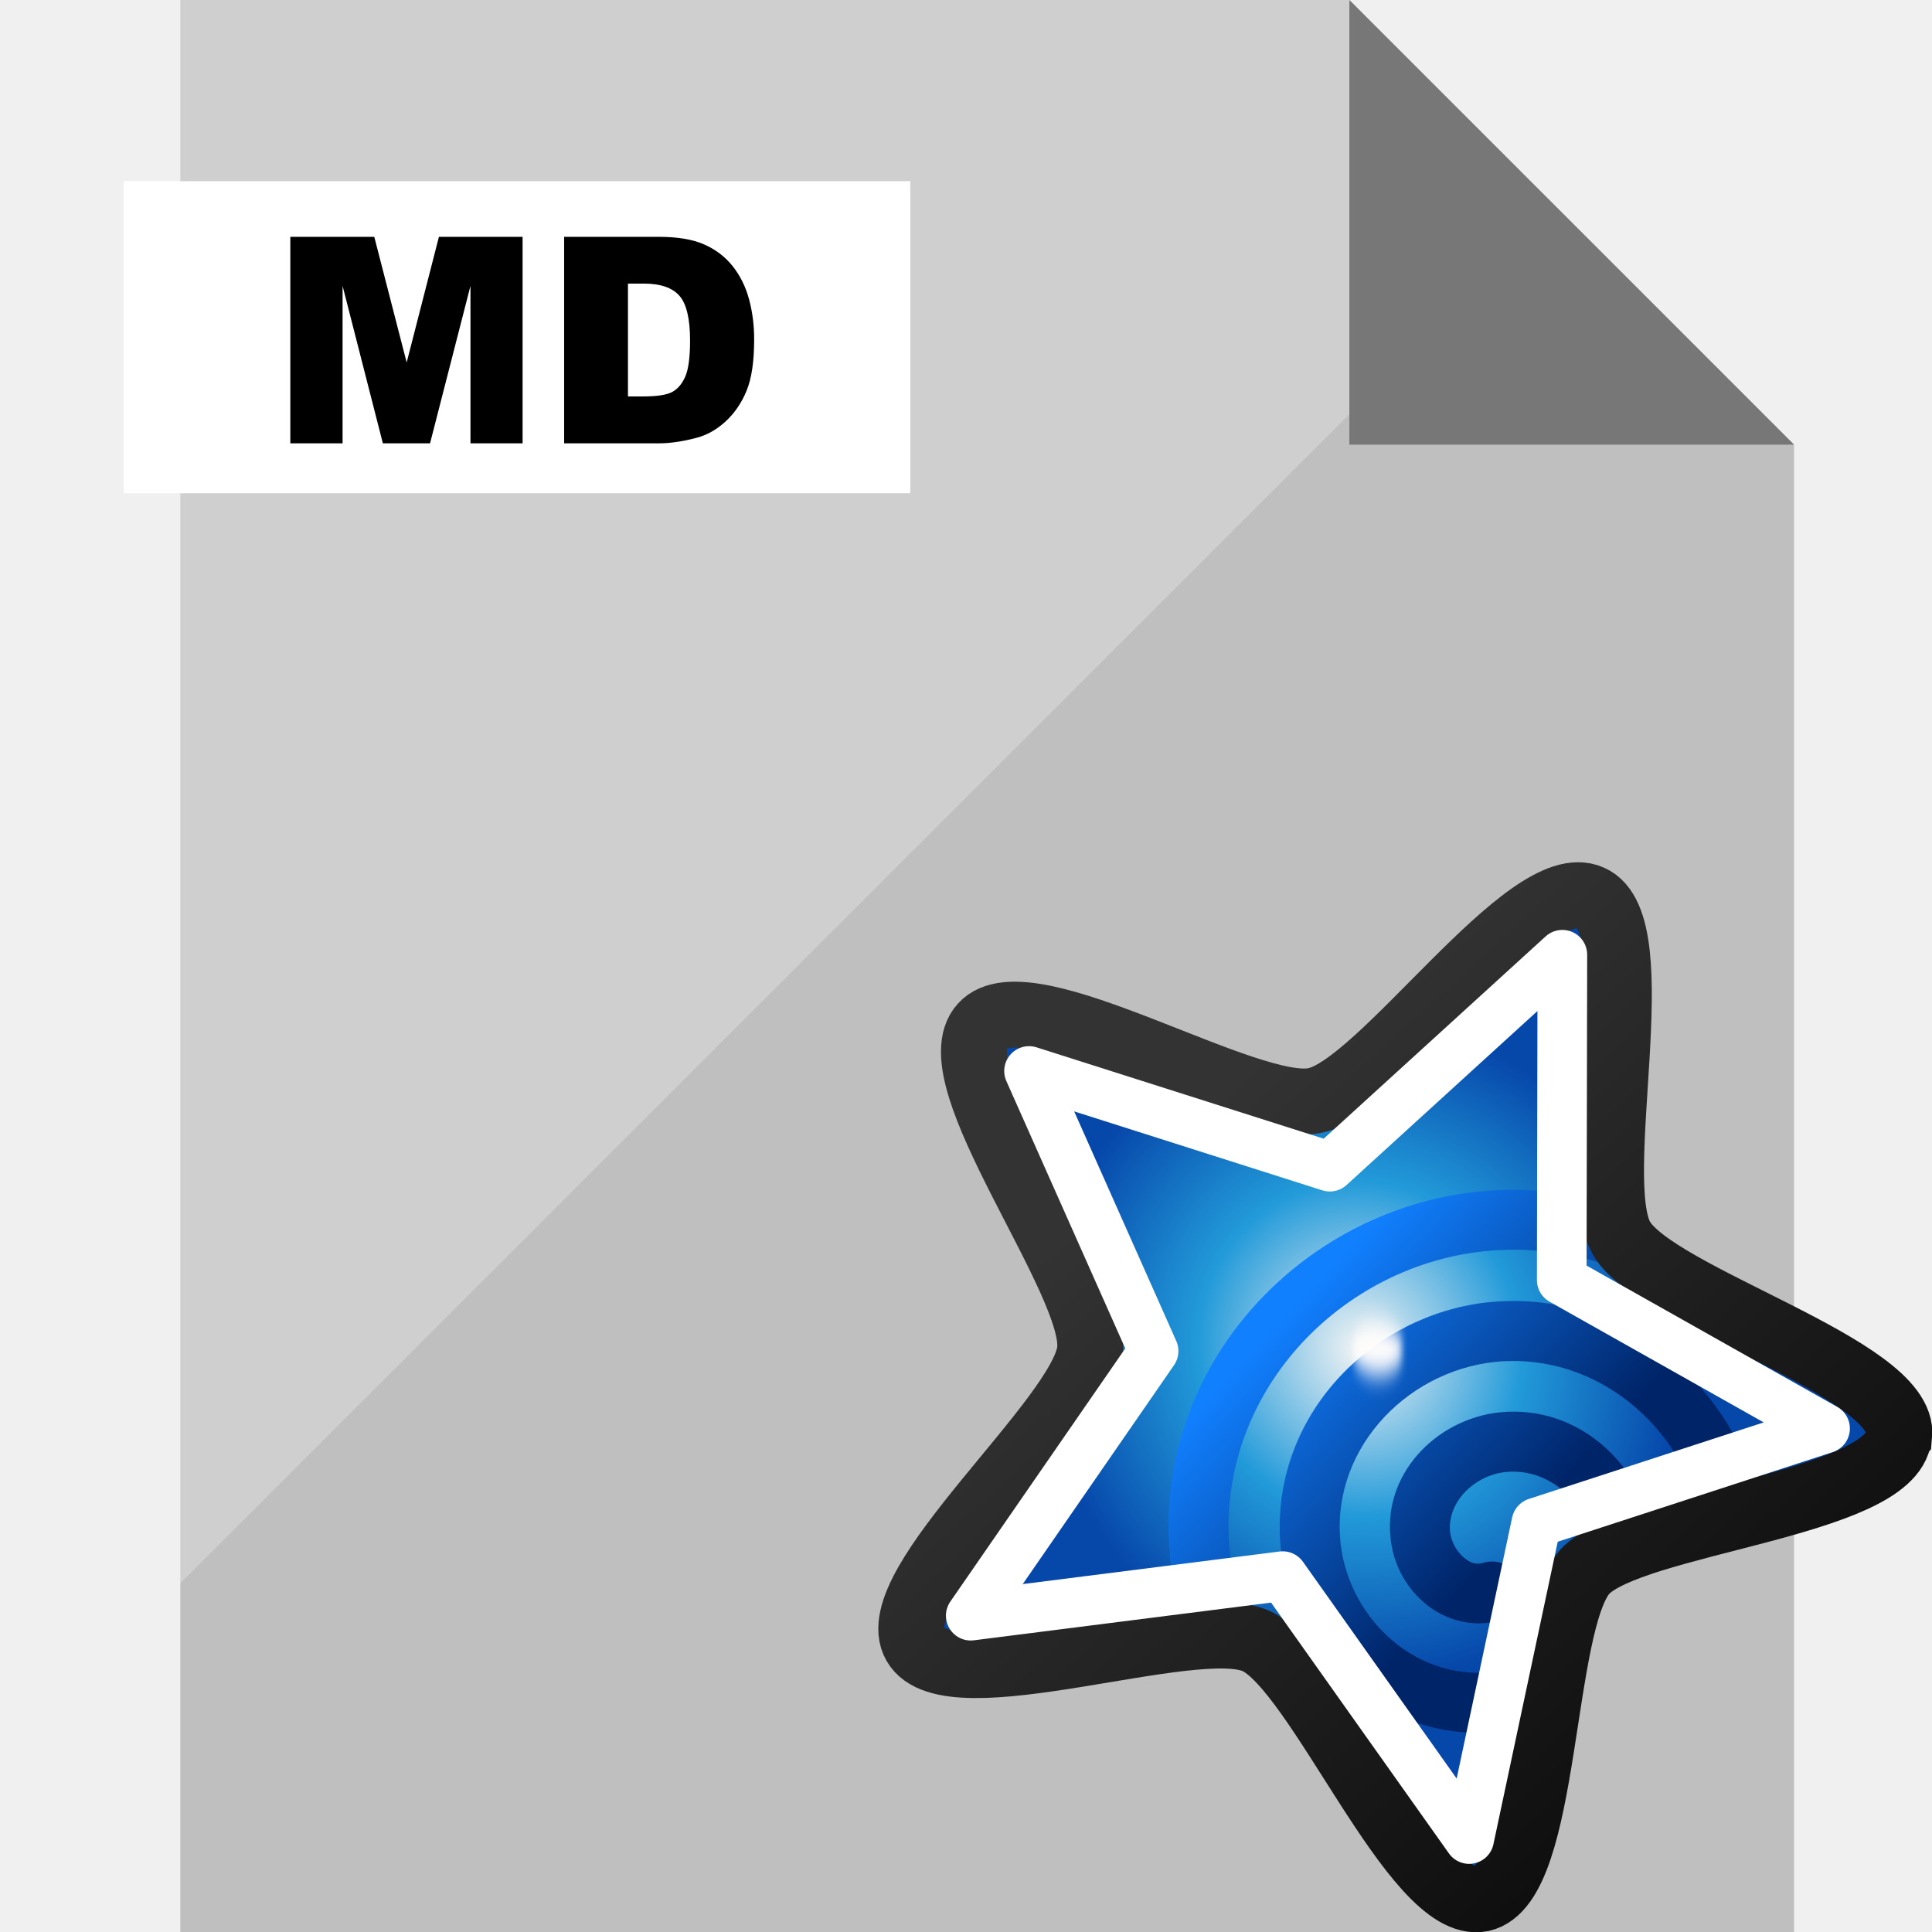
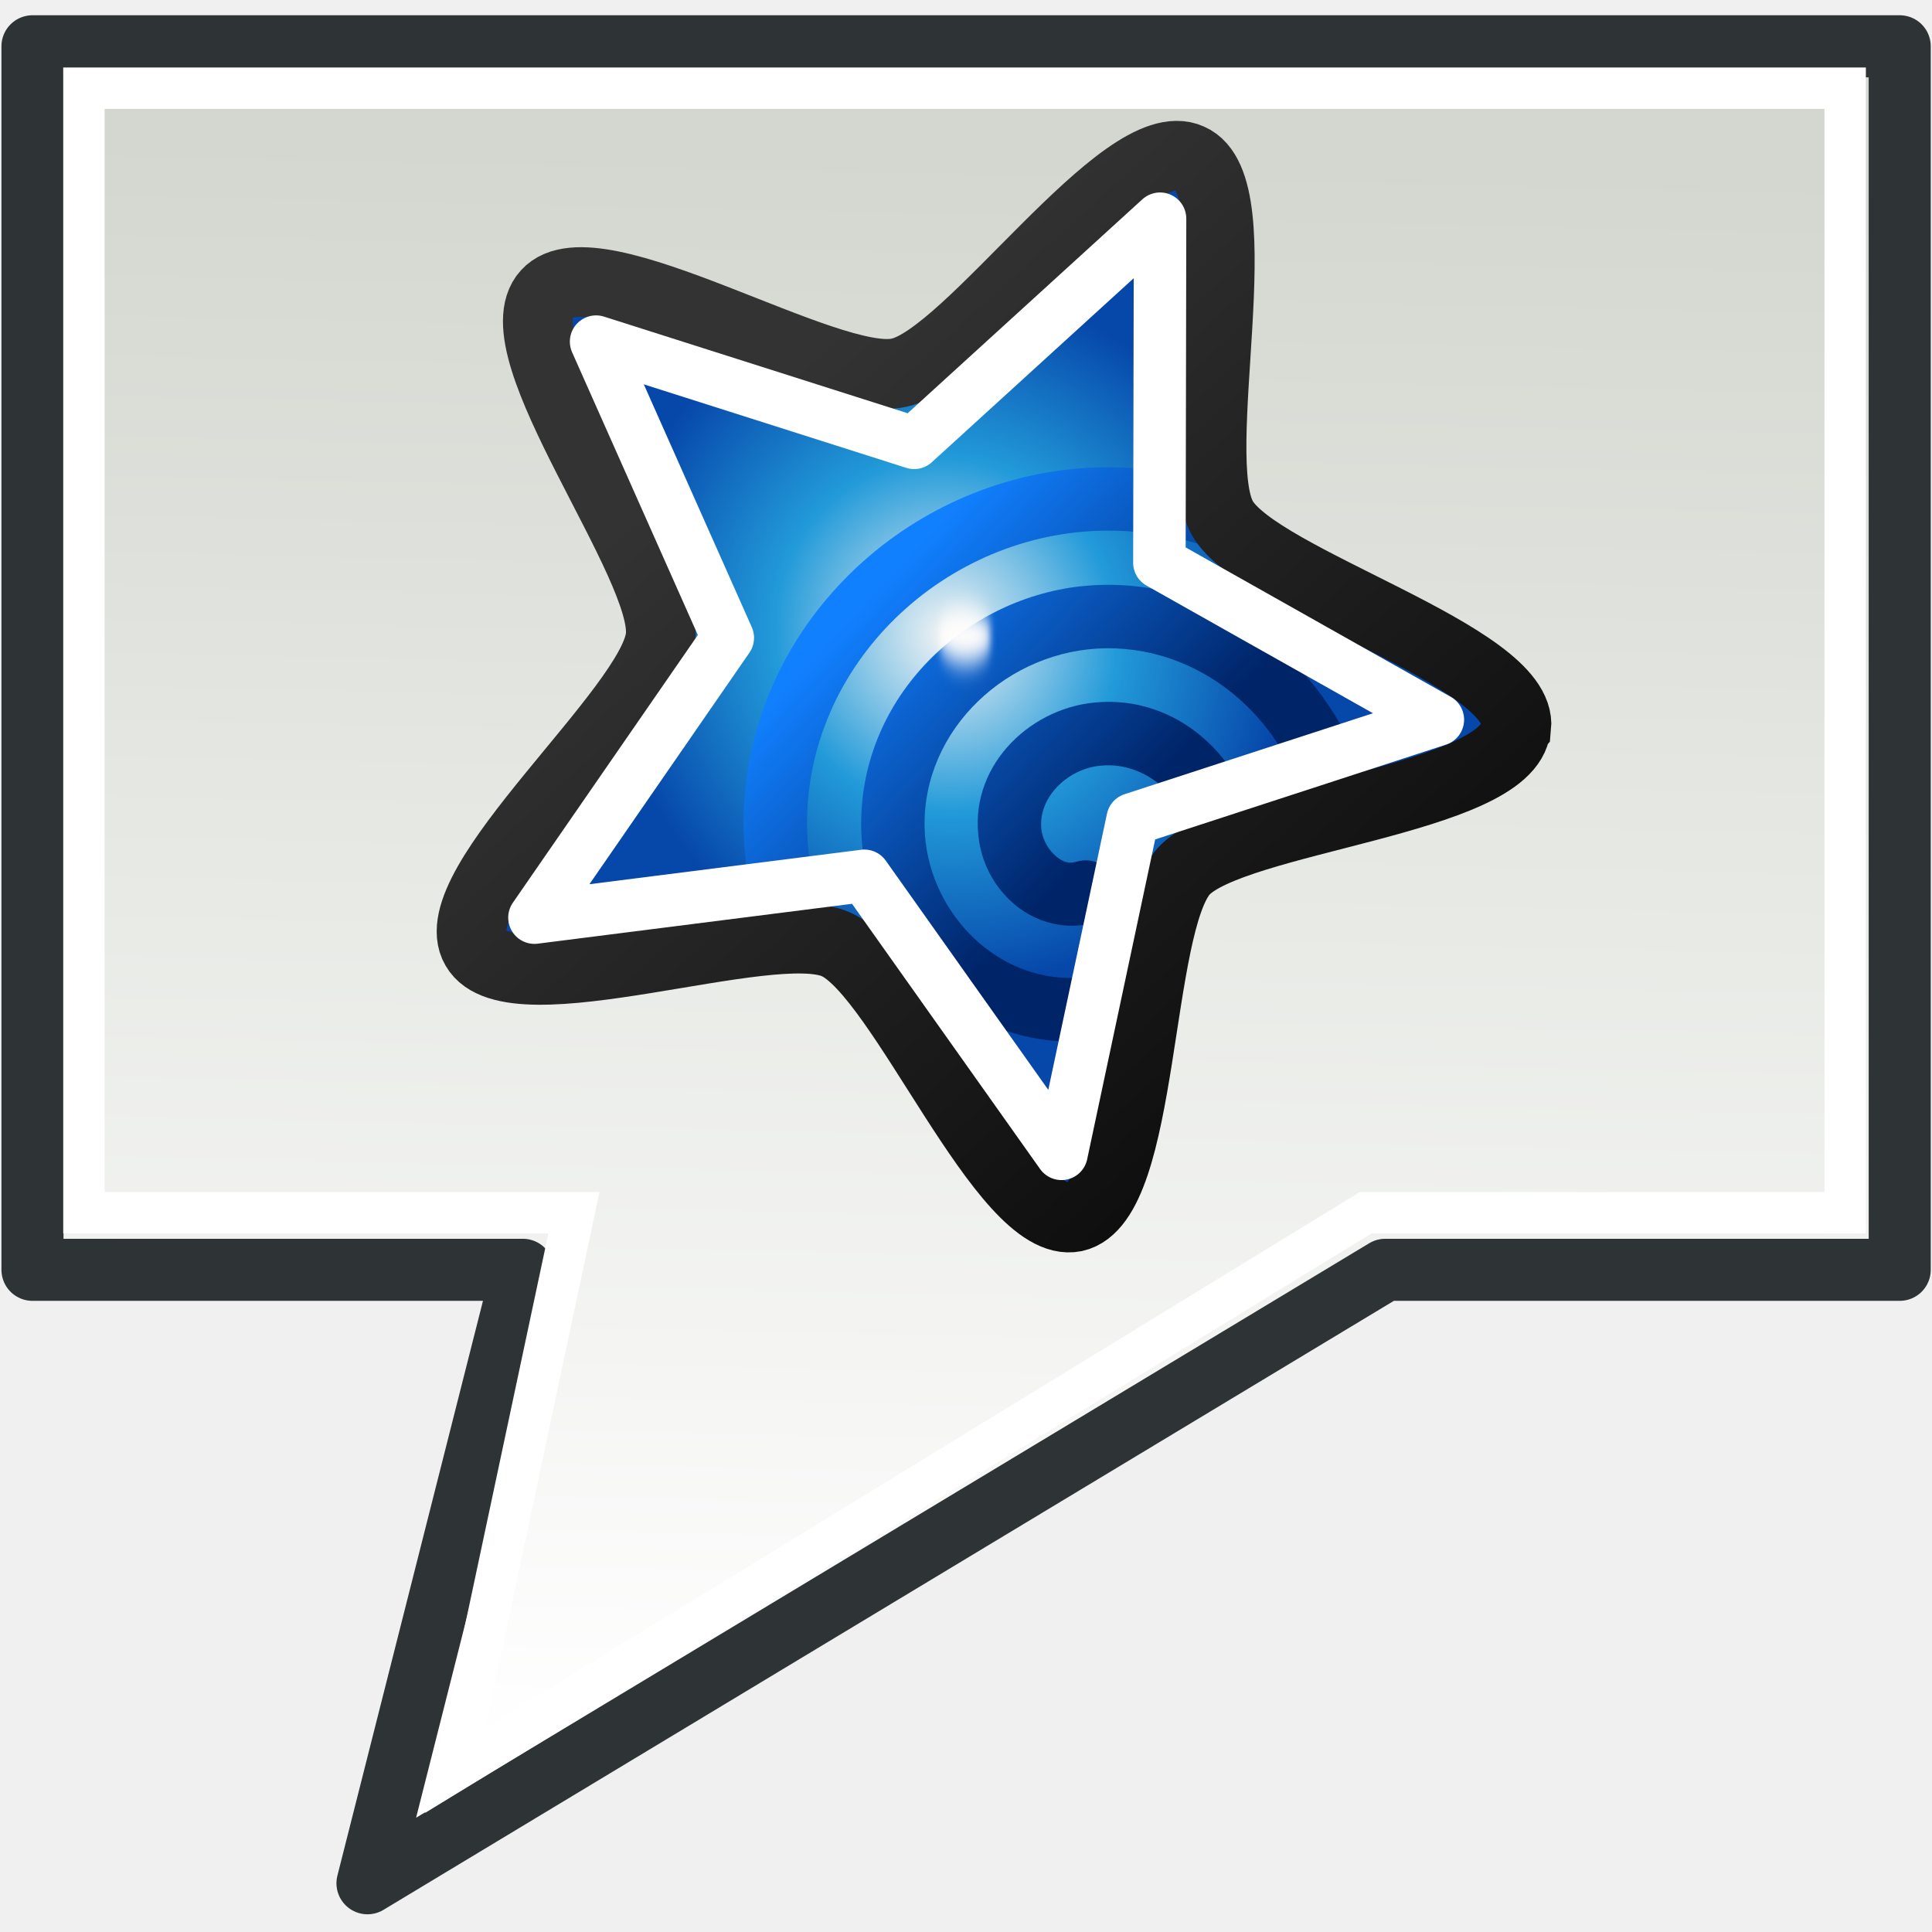
- <svg xmlns="http://www.w3.org/2000/svg" xmlns:xlink="http://www.w3.org/1999/xlink" viewBox="0 0 512 512" xml:space="preserve">
+ <svg xmlns="http://www.w3.org/2000/svg" xmlns:xlink="http://www.w3.org/1999/xlink" width="48" height="48">
  <defs>
    <linearGradient id="a">
+       <stop offset="0" stop-color="#d3d7cf" />
+       <stop offset="1" stop-color="#fff" />
+     </linearGradient>
+     <linearGradient xlink:href="#a" id="g" x1="23.201" y1="3.505" x2="22.741" y2="26.46" gradientUnits="userSpaceOnUse" gradientTransform="matrix(1.573 0 0 1.73278 -19.974 -2.401)" />
+     <linearGradient id="b">
+       <stop offset="0" stop-color="#dfeaa1" />
+       <stop offset="1" stop-color="#9db029" />
+     </linearGradient>
+     <linearGradient id="c">
+       <stop offset="0" stop-color="#2e3436" stop-opacity=".691" />
+       <stop offset="1" stop-color="#2e3436" stop-opacity="0" />
+     </linearGradient>
+     <linearGradient id="d">
      <stop offset="0" stop-color="#f4f4f4" />
      <stop offset=".312" stop-color="#229ad9" />
      <stop offset=".616" stop-color="#0647aa" />
    </linearGradient>
-     <linearGradient xlink:href="#b" id="e" x1="-30.491" y1="-.025" x2="-24.766" y2="7.276" gradientUnits="userSpaceOnUse" gradientTransform="matrix(-.40668 .02664 -.02664 -.40668 2.187 38.665)" />
-     <linearGradient id="b">
+     <linearGradient xlink:href="#e" id="i" x1="-30.491" y1="-.025" x2="-24.766" y2="7.276" gradientUnits="userSpaceOnUse" gradientTransform="matrix(-.40668 .02664 -.02664 -.40668 2.187 38.665)" />
+     <linearGradient id="e">
      <stop offset=".003" stop-color="#002468" />
      <stop offset="1" stop-color="#1180ff" />
    </linearGradient>
-     <linearGradient xlink:href="#c" id="f" x1="3.443" x2="14.19" y1="8.025" y2="10.383" gradientUnits="userSpaceOnUse" gradientTransform="matrix(.70035 .59838 -.59981 .70255 12.701 25.568)" />
-     <linearGradient id="c">
+     <linearGradient xlink:href="#f" id="j" x1="3.443" x2="14.19" y1="8.025" y2="10.383" gradientUnits="userSpaceOnUse" gradientTransform="matrix(.70035 .59838 -.59981 .70255 12.701 25.568)" />
+     <linearGradient id="f">
      <stop offset="0" stop-color="#333" />
      <stop offset="1" stop-color="#0d0d0d" />
    </linearGradient>
-     <radialGradient xlink:href="#a" id="d" cx="7.18" cy="8.2" r="6.59" fx="7.18" fy="8.2" gradientTransform="matrix(.29694 .92902 -.88837 .28663 17.969 26.605)" gradientUnits="userSpaceOnUse" />
-     <filter id="g" width="1.832" height="1.832" x="-.416" y="-.416" color-interpolation-filters="sRGB">
+     <radialGradient xlink:href="#d" id="h" cx="7.18" cy="8.2" r="6.59" fx="7.18" fy="8.2" gradientTransform="matrix(.29694 .92902 -.88837 .28663 17.969 26.605)" gradientUnits="userSpaceOnUse" />
+     <filter id="k" width="1.832" height="1.832" x="-.416" y="-.416" color-interpolation-filters="sRGB">
      <feGaussianBlur stdDeviation=".13" />
    </filter>
  </defs>
-   <path fill="#cfcfcf" d="M475.435 117.825V512H47.791V.002h309.822l54.878 54.879z" />
-   <path opacity=".08" fill="#040000" d="M475.435 117.825V512H47.791v-92.419l199.914-199.914 11.835-11.835 6.558-6.559 10.931-10.93 12.966-12.966L412.491 54.881z" />
-   <path fill="#777" d="M475.435 117.836H357.599V0z" />
-   <path fill="url(#d)" fill-rule="evenodd" d="M19.104 37.235c-.154.804-3.26.726-3.859 1.271-.598.559-.764 3.661-1.567 3.765-.804.09-1.688-2.889-2.4-3.29-.704-.395-3.702.421-4.04-.317-.345-.732 2.22-2.502 2.38-3.3.162-.798-1.538-3.405-.933-3.957.592-.551 3.06 1.339 3.863 1.235.804-.09 2.763-2.512 3.474-2.11.71.387-.332 3.325.007 4.063.338.739 3.236 1.842 3.082 2.633z" enable-background="accumulate" overflow="visible" style="marker:none" transform="rotate(-5.082 -4598.121 -266.03) scale(22.29077)" />
-   <path style="-inkscape-stroke:none" d="M14.472 33.893c-2.035-.015-3.889 1.5-4.105 3.589a3.763 3.763 0 0 0 .151 1.503l.76.01a3.066 3.066 0 0 1-.202-1.44c.189-1.821 1.924-3.126 3.728-2.93.371.04.737.14 1.078.295a.357.357 0 0 0 .472-.178.357.357 0 0 0-.178-.472 4.26 4.26 0 0 0-1.704-.377zm-.09 1.321c-1.371.028-2.611 1.068-2.708 2.495-.088 1.296.873 2.53 2.219 2.599.291.015.578-.033.845-.13l.409-1.153a1.446 1.446 0 0 1-1.218.57c-.924-.047-1.606-.922-1.544-1.838.075-1.104 1.122-1.91 2.214-1.823 1.123.09 1.977 1.034 2.097 2.12l.7-.151c-.185-1.38-1.28-2.563-2.74-2.68a2.792 2.792 0 0 0-.275-.008zm.03 1.316c-.76.006-1.489.614-1.43 1.443.02.29.146.558.354.758.209.2.528.329.86.262a.357.357 0 0 0 .279-.419.357.357 0 0 0-.42-.28c-.088.018-.15-.006-.224-.077a.495.495 0 0 1-.139-.294c-.026-.372.343-.678.725-.68.56-.006.99.53.975 1.09l.71-.152c-.06-.873-.754-1.66-1.69-1.651zm-2.464 3.504.805 1.368a3.533 3.533 0 0 0 1.475.219l.266-.752c-.248.046-.504.06-.762.035a2.873 2.873 0 0 1-1.784-.87z" color="#000" fill="url(#e)" fill-rule="evenodd" transform="rotate(-5.082 -4598.121 -266.03) scale(22.29077)" />
-   <path fill="none" stroke="url(#f)" stroke-width=".784" d="M19.104 37.235c-.154.804-3.26.726-3.859 1.271-.598.559-.764 3.661-1.567 3.765-.804.09-1.688-2.889-2.4-3.29-.704-.395-3.702.421-4.04-.317-.345-.732 2.22-2.502 2.38-3.3.162-.798-1.538-3.405-.933-3.957.592-.551 3.06 1.339 3.863 1.235.804-.09 2.763-2.512 3.474-2.11.71.387-.332 3.325.007 4.063.338.739 3.236 1.842 3.082 2.633z" enable-background="accumulate" overflow="visible" style="marker:none" transform="rotate(-5.082 -4598.121 -266.03) scale(22.29077)" />
-   <path fill="none" stroke="#fff" stroke-linejoin="round" stroke-width=".59" d="m18.24 37.064-3.517.81-1.13 3.677-1.931-3.31-3.736.14 2.444-2.941-1.18-3.448 3.461 1.45 2.977-2.265-.35 3.852z" enable-background="accumulate" overflow="visible" style="marker:none" transform="rotate(-5.082 -4598.121 -266.03) scale(22.29077)" />
-   <path fill="#fffdfc" fill-rule="evenodd" d="M8.5 7.99a.37.37 0 0 1-.38.37.37.37 0 0 1-.37-.37.37.37 0 0 1 .37-.38.37.37 0 0 1 .37.37" filter="url(#g)" transform="scale(17.88858) rotate(31.878 -6.753 35.513)" />
-   <path fill="#fff" paint-order="stroke fill markers" d="M32.774 48.018h208.458v82.697H32.774z" />
-   <path d="M76.938 62.764h22.248l8.585 33.296 8.548-33.296h22.173v54.722h-13.811V75.754l-10.713 41.732h-12.505L90.787 75.754v41.732H76.938Zm72.566 0h25.122q7.428 0 11.982 2.015 4.591 2.016 7.577 5.786 2.987 3.77 4.33 8.772 1.344 5.002 1.344 10.601 0 8.772-2.015 13.625-1.979 4.815-5.525 8.1-3.546 3.248-7.615 4.33-5.562 1.493-10.078 1.493h-25.122zm16.91 12.392v29.9h4.143q5.3 0 7.54-1.157 2.24-1.195 3.509-4.106 1.27-2.95 1.27-9.519 0-8.697-2.838-11.907-2.837-3.21-9.406-3.21z" style="-inkscape-font-specification:&quot;Arial, Heavy&quot;" aria-label="MD" font-weight="900" font-size="76.448" font-family="Arial" paint-order="stroke fill markers" />
+   <path style="marker:none" d="M.807 1.15v30.398H12.99l-3.86 15.241 25.286-15.241h12.782V1.15Z" color="#000" overflow="visible" fill="url(#g)" fill-rule="evenodd" stroke="#2e3436" stroke-width="1.542" stroke-linejoin="round" />
+   <path style="marker:none" d="M2.085 2.191v27.94h12.174l-2.946 13.847L33.93 30.13h11.913V2.191Z" color="#000" overflow="visible" fill="none" stroke="#fff" stroke-width="1.028" stroke-miterlimit="6" />
+   <text xml:space="preserve" style="line-height:0%;-inkscape-font-specification:Tahoma;text-align:start" x="4.052" y="11.815" font-weight="400" font-size="15.608" font-family="Tahoma" letter-spacing="0" word-spacing="0" stroke-width="1.301">
+     <tspan x="4.052" y="11.815" style="line-height:1.25"> </tspan>
+   </text>
+   <path fill="url(#h)" fill-rule="evenodd" d="M19.104 37.235c-.154.804-3.26.726-3.859 1.271-.598.559-.764 3.661-1.567 3.765-.804.09-1.688-2.889-2.4-3.29-.704-.395-3.702.421-4.04-.317-.345-.732 2.22-2.502 2.38-3.3.162-.798-1.538-3.405-.933-3.957.592-.551 3.06 1.339 3.863 1.235.804-.09 2.763-2.512 3.474-2.11.71.387-.332 3.325.007 4.063.338.739 3.236 1.842 3.082 2.633z" enable-background="accumulate" overflow="visible" style="marker:none" transform="scale(2.20987) rotate(-5.082 -309.23 45.953)" />
+   <path style="-inkscape-stroke:none" d="M14.472 33.893c-2.035-.015-3.889 1.5-4.105 3.589a3.763 3.763 0 0 0 .151 1.503l.76.01a3.066 3.066 0 0 1-.202-1.44c.189-1.821 1.924-3.126 3.728-2.93.371.04.737.14 1.078.295a.357.357 0 0 0 .472-.178.357.357 0 0 0-.178-.472 4.26 4.26 0 0 0-1.704-.377zm-.09 1.321c-1.371.028-2.611 1.068-2.708 2.495-.088 1.296.873 2.53 2.219 2.599.291.015.578-.033.845-.13l.409-1.153a1.446 1.446 0 0 1-1.218.57c-.924-.047-1.606-.922-1.544-1.838.075-1.104 1.122-1.91 2.214-1.823 1.123.09 1.977 1.034 2.097 2.12l.7-.151c-.185-1.38-1.28-2.563-2.74-2.68a2.792 2.792 0 0 0-.275-.008zm.03 1.316c-.76.006-1.489.614-1.43 1.443.02.29.146.558.354.758.209.2.528.329.86.262a.357.357 0 0 0 .279-.419.357.357 0 0 0-.42-.28c-.088.018-.15-.006-.224-.077a.495.495 0 0 1-.139-.294c-.026-.372.343-.678.725-.68.56-.006.99.53.975 1.09l.71-.152c-.06-.873-.754-1.66-1.69-1.651zm-2.464 3.504.805 1.368a3.533 3.533 0 0 0 1.475.219l.266-.752c-.248.046-.504.06-.762.035a2.873 2.873 0 0 1-1.784-.87z" color="#000" fill="url(#i)" fill-rule="evenodd" transform="scale(2.20987) rotate(-5.082 -309.23 45.953)" />
+   <path fill="none" stroke="url(#j)" stroke-width=".784" d="M19.104 37.235c-.154.804-3.26.726-3.859 1.271-.598.559-.764 3.661-1.567 3.765-.804.09-1.688-2.889-2.4-3.29-.704-.395-3.702.421-4.04-.317-.345-.732 2.22-2.502 2.38-3.3.162-.798-1.538-3.405-.933-3.957.592-.551 3.06 1.339 3.863 1.235.804-.09 2.763-2.512 3.474-2.11.71.387-.332 3.325.007 4.063.338.739 3.236 1.842 3.082 2.633z" enable-background="accumulate" overflow="visible" style="marker:none" transform="scale(2.20987) rotate(-5.082 -309.23 45.953)" />
+   <path fill="none" stroke="#fff" stroke-linejoin="round" stroke-width=".59" d="m18.24 37.064-3.517.81-1.13 3.677-1.931-3.31-3.736.14 2.444-2.941-1.18-3.448 3.461 1.45 2.977-2.265-.35 3.852z" enable-background="accumulate" overflow="visible" style="marker:none" transform="scale(2.20987) rotate(-5.082 -309.23 45.953)" />
+   <path fill="#fffdfc" fill-rule="evenodd" d="M8.5 7.99a.37.37 0 0 1-.38.37.37.37 0 0 1-.37-.37.37.37 0 0 1 .37-.38.37.37 0 0 1 .37.37" filter="url(#k)" transform="scale(1.77345) rotate(31.878 9.199 17.903)" />
</svg>
